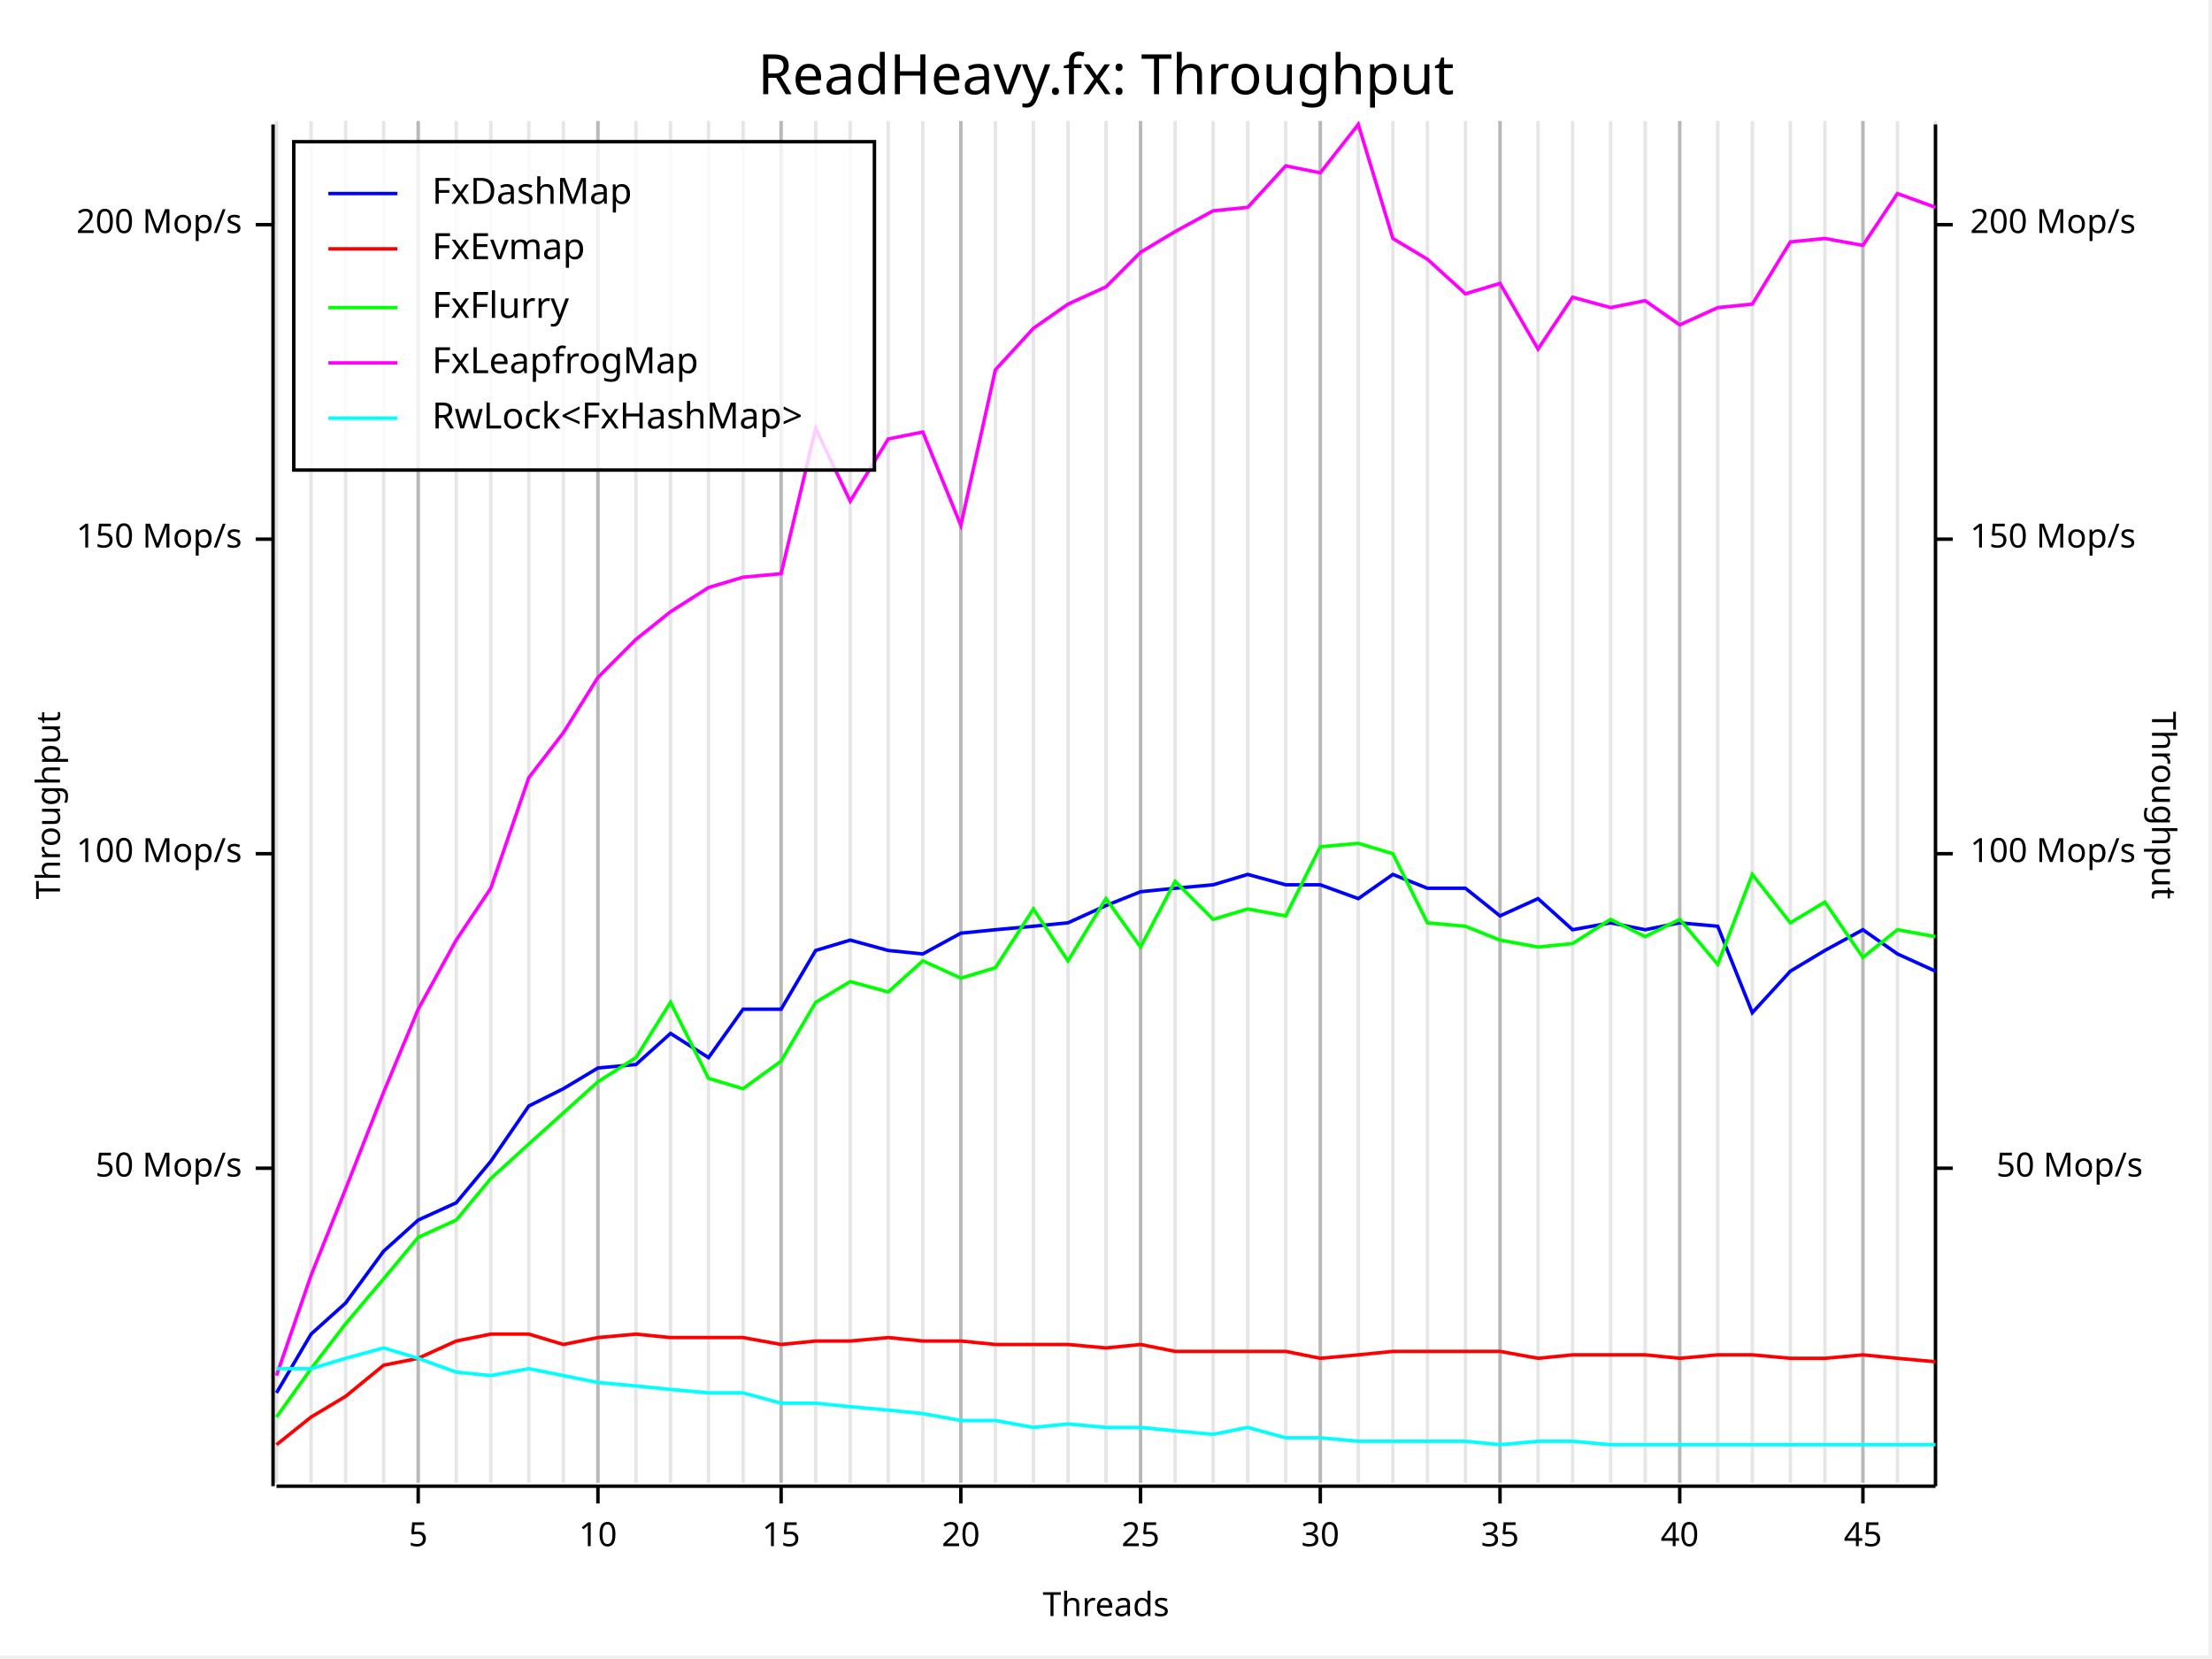
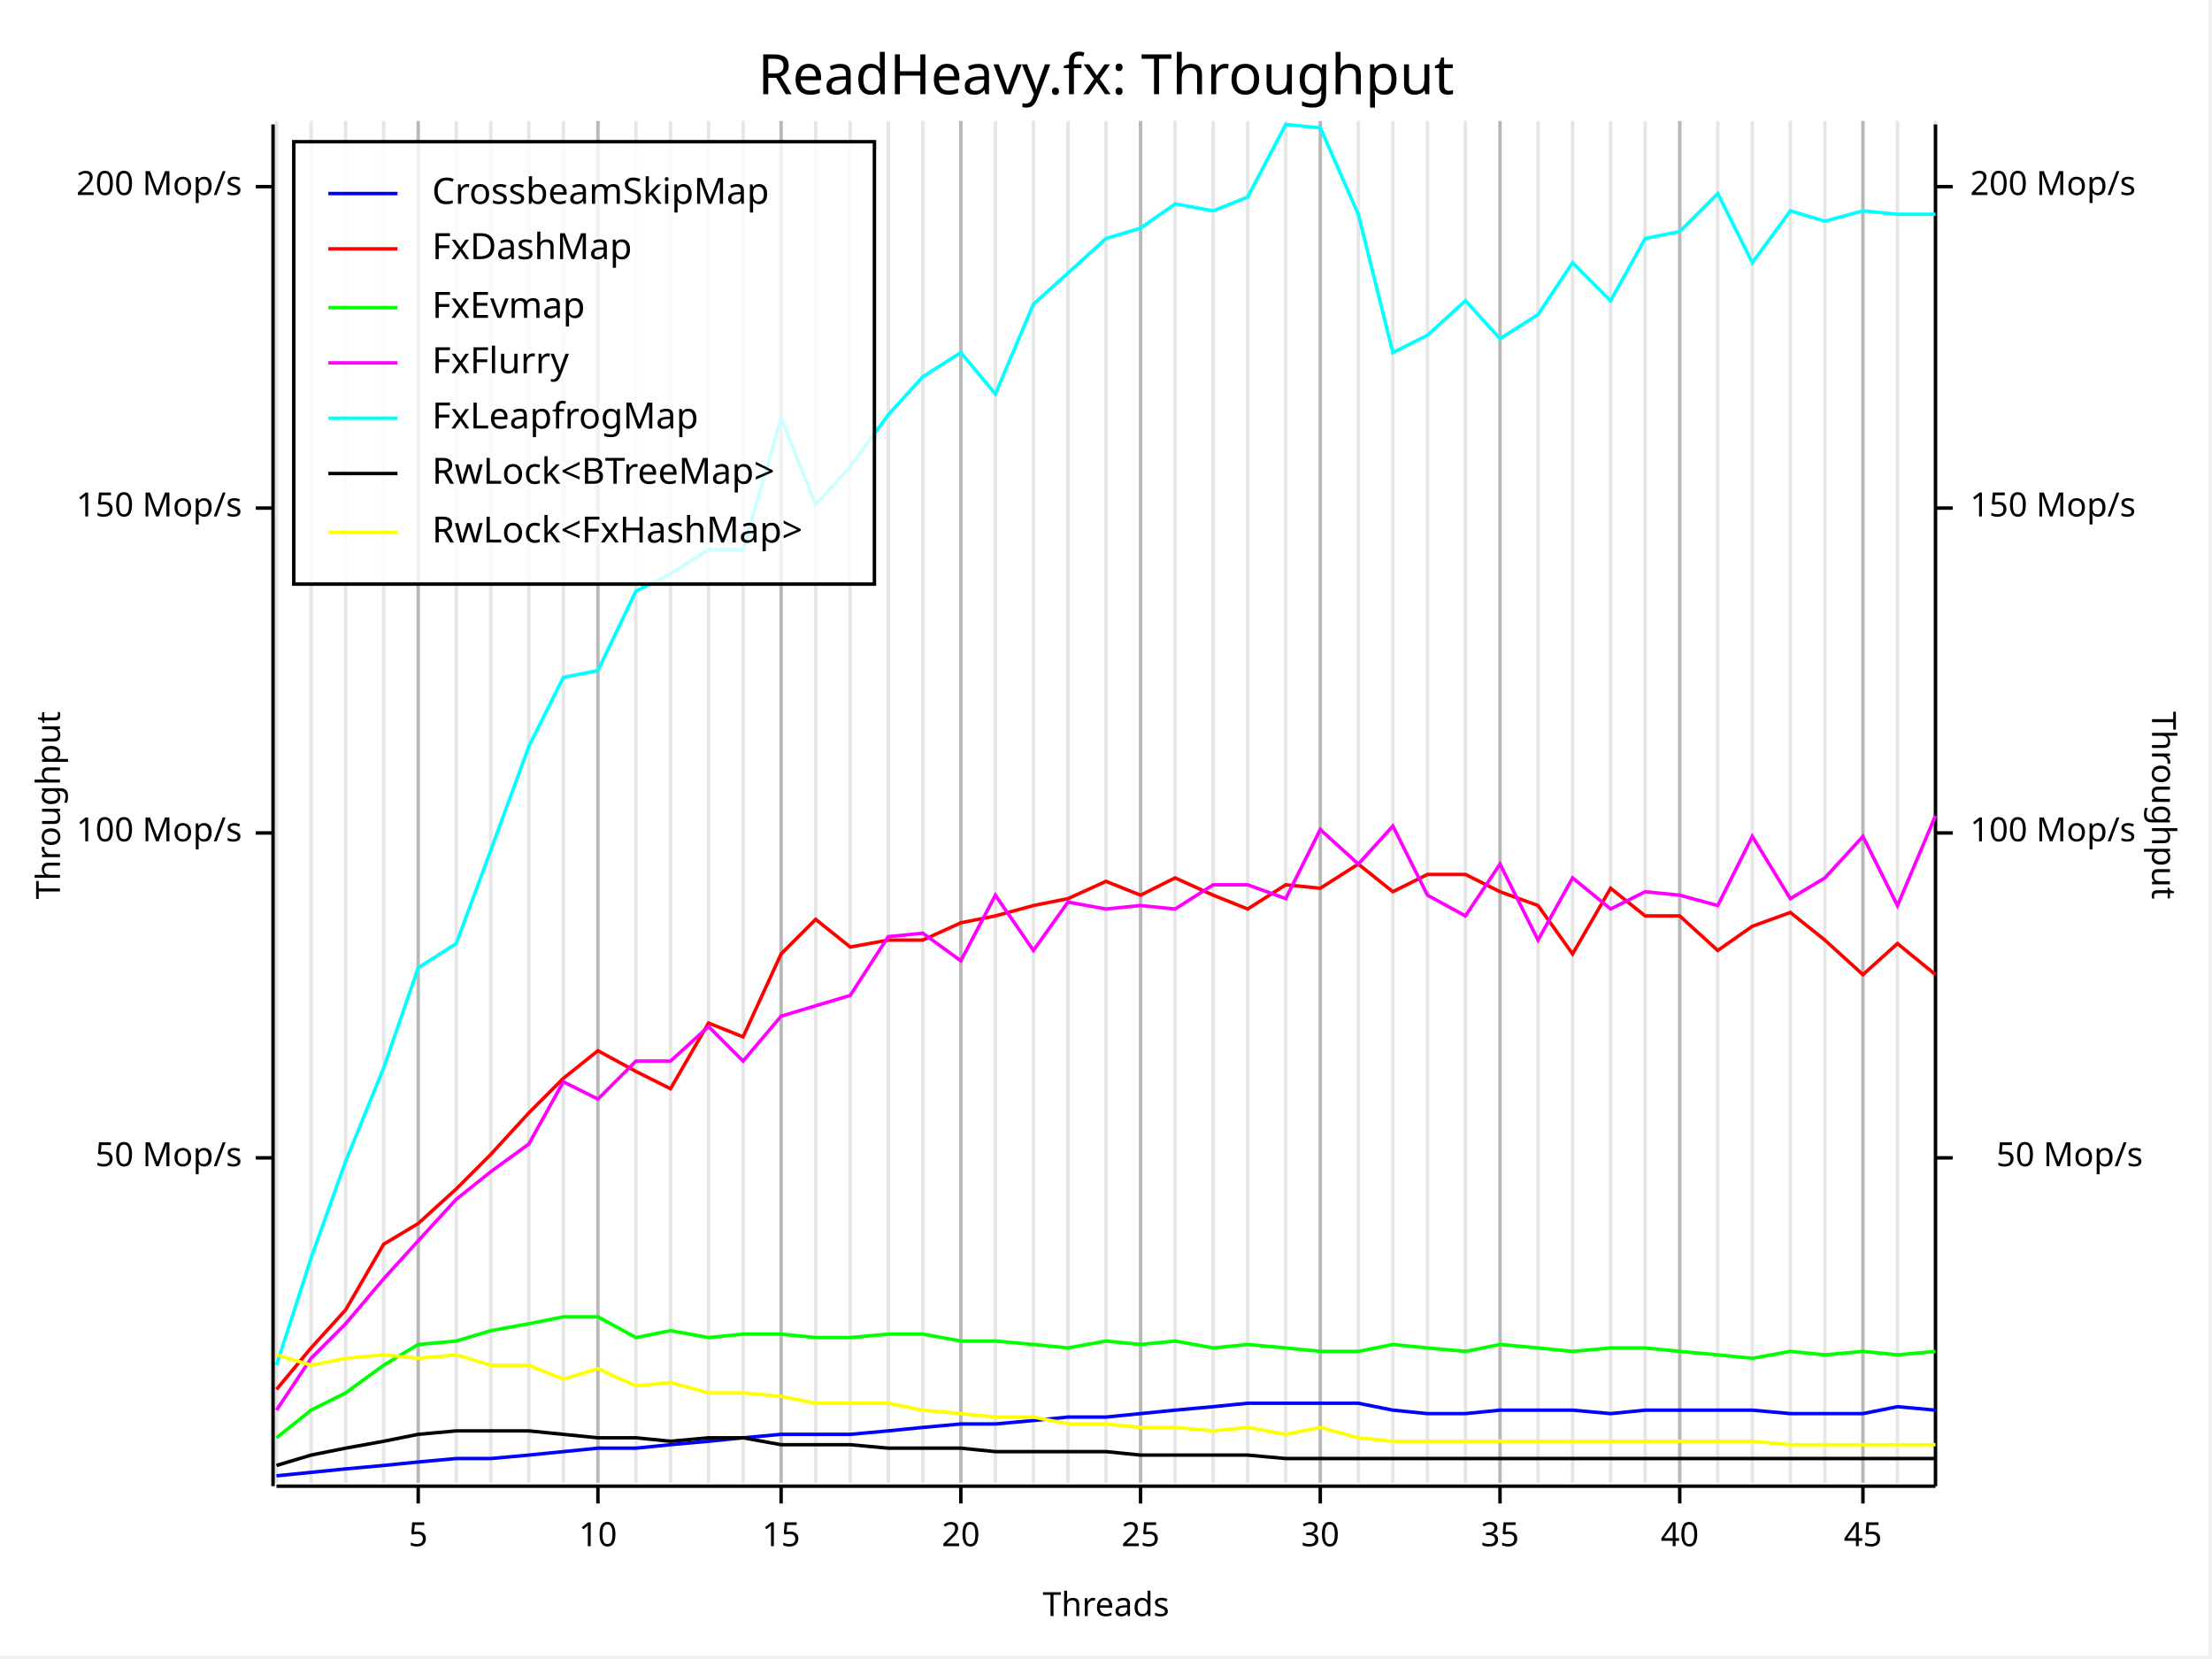
<svg xmlns="http://www.w3.org/2000/svg" width="640" height="480" viewBox="0 0 640 480">
  <rect x="0" y="0" width="639" height="479" opacity="1" fill="#FFFFFF" stroke="none" />
  <text x="320" y="15" dy="0.76em" text-anchor="middle" font-family="Fira Code" font-size="16.129" opacity="1" fill="#000000">
ReadHeavy.fx: Throughput
</text>
  <line opacity="0.1" stroke="#000000" stroke-width="1" x1="80" y1="429" x2="80" y2="35" />
  <line opacity="0.1" stroke="#000000" stroke-width="1" x1="90" y1="429" x2="90" y2="35" />
  <line opacity="0.1" stroke="#000000" stroke-width="1" x1="100" y1="429" x2="100" y2="35" />
  <line opacity="0.1" stroke="#000000" stroke-width="1" x1="111" y1="429" x2="111" y2="35" />
  <line opacity="0.1" stroke="#000000" stroke-width="1" x1="121" y1="429" x2="121" y2="35" />
  <line opacity="0.1" stroke="#000000" stroke-width="1" x1="132" y1="429" x2="132" y2="35" />
  <line opacity="0.1" stroke="#000000" stroke-width="1" x1="142" y1="429" x2="142" y2="35" />
  <line opacity="0.1" stroke="#000000" stroke-width="1" x1="153" y1="429" x2="153" y2="35" />
  <line opacity="0.1" stroke="#000000" stroke-width="1" x1="163" y1="429" x2="163" y2="35" />
  <line opacity="0.1" stroke="#000000" stroke-width="1" x1="173" y1="429" x2="173" y2="35" />
  <line opacity="0.1" stroke="#000000" stroke-width="1" x1="184" y1="429" x2="184" y2="35" />
  <line opacity="0.1" stroke="#000000" stroke-width="1" x1="194" y1="429" x2="194" y2="35" />
  <line opacity="0.1" stroke="#000000" stroke-width="1" x1="205" y1="429" x2="205" y2="35" />
  <line opacity="0.1" stroke="#000000" stroke-width="1" x1="215" y1="429" x2="215" y2="35" />
  <line opacity="0.1" stroke="#000000" stroke-width="1" x1="226" y1="429" x2="226" y2="35" />
  <line opacity="0.1" stroke="#000000" stroke-width="1" x1="236" y1="429" x2="236" y2="35" />
  <line opacity="0.1" stroke="#000000" stroke-width="1" x1="246" y1="429" x2="246" y2="35" />
  <line opacity="0.1" stroke="#000000" stroke-width="1" x1="257" y1="429" x2="257" y2="35" />
  <line opacity="0.1" stroke="#000000" stroke-width="1" x1="267" y1="429" x2="267" y2="35" />
  <line opacity="0.1" stroke="#000000" stroke-width="1" x1="278" y1="429" x2="278" y2="35" />
  <line opacity="0.1" stroke="#000000" stroke-width="1" x1="288" y1="429" x2="288" y2="35" />
  <line opacity="0.1" stroke="#000000" stroke-width="1" x1="299" y1="429" x2="299" y2="35" />
  <line opacity="0.1" stroke="#000000" stroke-width="1" x1="309" y1="429" x2="309" y2="35" />
  <line opacity="0.1" stroke="#000000" stroke-width="1" x1="320" y1="429" x2="320" y2="35" />
  <line opacity="0.1" stroke="#000000" stroke-width="1" x1="330" y1="429" x2="330" y2="35" />
  <line opacity="0.1" stroke="#000000" stroke-width="1" x1="340" y1="429" x2="340" y2="35" />
  <line opacity="0.1" stroke="#000000" stroke-width="1" x1="351" y1="429" x2="351" y2="35" />
  <line opacity="0.1" stroke="#000000" stroke-width="1" x1="361" y1="429" x2="361" y2="35" />
  <line opacity="0.1" stroke="#000000" stroke-width="1" x1="372" y1="429" x2="372" y2="35" />
  <line opacity="0.1" stroke="#000000" stroke-width="1" x1="382" y1="429" x2="382" y2="35" />
  <line opacity="0.1" stroke="#000000" stroke-width="1" x1="393" y1="429" x2="393" y2="35" />
  <line opacity="0.1" stroke="#000000" stroke-width="1" x1="403" y1="429" x2="403" y2="35" />
  <line opacity="0.1" stroke="#000000" stroke-width="1" x1="413" y1="429" x2="413" y2="35" />
  <line opacity="0.1" stroke="#000000" stroke-width="1" x1="424" y1="429" x2="424" y2="35" />
  <line opacity="0.1" stroke="#000000" stroke-width="1" x1="434" y1="429" x2="434" y2="35" />
  <line opacity="0.1" stroke="#000000" stroke-width="1" x1="445" y1="429" x2="445" y2="35" />
  <line opacity="0.1" stroke="#000000" stroke-width="1" x1="455" y1="429" x2="455" y2="35" />
  <line opacity="0.1" stroke="#000000" stroke-width="1" x1="466" y1="429" x2="466" y2="35" />
  <line opacity="0.1" stroke="#000000" stroke-width="1" x1="476" y1="429" x2="476" y2="35" />
  <line opacity="0.1" stroke="#000000" stroke-width="1" x1="486" y1="429" x2="486" y2="35" />
  <line opacity="0.1" stroke="#000000" stroke-width="1" x1="497" y1="429" x2="497" y2="35" />
  <line opacity="0.1" stroke="#000000" stroke-width="1" x1="507" y1="429" x2="507" y2="35" />
  <line opacity="0.1" stroke="#000000" stroke-width="1" x1="518" y1="429" x2="518" y2="35" />
  <line opacity="0.1" stroke="#000000" stroke-width="1" x1="528" y1="429" x2="528" y2="35" />
  <line opacity="0.1" stroke="#000000" stroke-width="1" x1="539" y1="429" x2="539" y2="35" />
  <line opacity="0.1" stroke="#000000" stroke-width="1" x1="549" y1="429" x2="549" y2="35" />
  <line opacity="0.1" stroke="#000000" stroke-width="1" x1="560" y1="429" x2="560" y2="35" />
  <text x="10" y="233" dy="0.76em" text-anchor="middle" font-family="sans-serif" font-size="9.677" opacity="1" fill="#000000" transform="rotate(270, 10, 233)">
Throughput
</text>
  <text x="320" y="470" dy="-0.5ex" text-anchor="middle" font-family="sans-serif" font-size="9.677" opacity="1" fill="#000000">
Threads
</text>
  <text x="630" y="233" dy="0.76em" text-anchor="middle" font-family="sans-serif" font-size="9.677" opacity="1" fill="#000000" transform="rotate(90, 630, 233)">
Throughput
</text>
  <line opacity="0.2" stroke="#000000" stroke-width="1" x1="121" y1="429" x2="121" y2="35" />
  <line opacity="0.2" stroke="#000000" stroke-width="1" x1="173" y1="429" x2="173" y2="35" />
  <line opacity="0.2" stroke="#000000" stroke-width="1" x1="226" y1="429" x2="226" y2="35" />
  <line opacity="0.2" stroke="#000000" stroke-width="1" x1="278" y1="429" x2="278" y2="35" />
  <line opacity="0.2" stroke="#000000" stroke-width="1" x1="330" y1="429" x2="330" y2="35" />
  <line opacity="0.2" stroke="#000000" stroke-width="1" x1="382" y1="429" x2="382" y2="35" />
  <line opacity="0.2" stroke="#000000" stroke-width="1" x1="434" y1="429" x2="434" y2="35" />
  <line opacity="0.2" stroke="#000000" stroke-width="1" x1="486" y1="429" x2="486" y2="35" />
  <line opacity="0.2" stroke="#000000" stroke-width="1" x1="539" y1="429" x2="539" y2="35" />
  <polyline fill="none" opacity="1" stroke="#000000" stroke-width="1" points="79,36 79,430 " />
-   <text x="70" y="338" dy="0.5ex" text-anchor="end" font-family="sans-serif" font-size="9.677" opacity="1" fill="#000000">
+   <text x="70" y="335" dy="0.5ex" text-anchor="end" font-family="sans-serif" font-size="9.677" opacity="1" fill="#000000">
50 Mop/s
</text>
-   <polyline fill="none" opacity="1" stroke="#000000" stroke-width="1" points="74,338 79,338 " />
-   <text x="70" y="247" dy="0.5ex" text-anchor="end" font-family="sans-serif" font-size="9.677" opacity="1" fill="#000000">
+   <polyline fill="none" opacity="1" stroke="#000000" stroke-width="1" points="74,335 79,335 " />
+   <text x="70" y="241" dy="0.5ex" text-anchor="end" font-family="sans-serif" font-size="9.677" opacity="1" fill="#000000">
100 Mop/s
</text>
-   <polyline fill="none" opacity="1" stroke="#000000" stroke-width="1" points="74,247 79,247 " />
-   <text x="70" y="156" dy="0.5ex" text-anchor="end" font-family="sans-serif" font-size="9.677" opacity="1" fill="#000000">
+   <polyline fill="none" opacity="1" stroke="#000000" stroke-width="1" points="74,241 79,241 " />
+   <text x="70" y="147" dy="0.5ex" text-anchor="end" font-family="sans-serif" font-size="9.677" opacity="1" fill="#000000">
150 Mop/s
</text>
-   <polyline fill="none" opacity="1" stroke="#000000" stroke-width="1" points="74,156 79,156 " />
-   <text x="70" y="65" dy="0.5ex" text-anchor="end" font-family="sans-serif" font-size="9.677" opacity="1" fill="#000000">
+   <polyline fill="none" opacity="1" stroke="#000000" stroke-width="1" points="74,147 79,147 " />
+   <text x="70" y="54" dy="0.5ex" text-anchor="end" font-family="sans-serif" font-size="9.677" opacity="1" fill="#000000">
200 Mop/s
</text>
-   <polyline fill="none" opacity="1" stroke="#000000" stroke-width="1" points="74,65 79,65 " />
+   <polyline fill="none" opacity="1" stroke="#000000" stroke-width="1" points="74,54 79,54 " />
  <polyline fill="none" opacity="1" stroke="#000000" stroke-width="1" points="80,430 560,430 " />
  <text x="121" y="440" dy="0.76em" text-anchor="middle" font-family="sans-serif" font-size="9.677" opacity="1" fill="#000000">
5
</text>
  <polyline fill="none" opacity="1" stroke="#000000" stroke-width="1" points="121,430 121,435 " />
  <text x="173" y="440" dy="0.76em" text-anchor="middle" font-family="sans-serif" font-size="9.677" opacity="1" fill="#000000">
10
</text>
  <polyline fill="none" opacity="1" stroke="#000000" stroke-width="1" points="173,430 173,435 " />
  <text x="226" y="440" dy="0.76em" text-anchor="middle" font-family="sans-serif" font-size="9.677" opacity="1" fill="#000000">
15
</text>
  <polyline fill="none" opacity="1" stroke="#000000" stroke-width="1" points="226,430 226,435 " />
  <text x="278" y="440" dy="0.76em" text-anchor="middle" font-family="sans-serif" font-size="9.677" opacity="1" fill="#000000">
20
</text>
  <polyline fill="none" opacity="1" stroke="#000000" stroke-width="1" points="278,430 278,435 " />
  <text x="330" y="440" dy="0.76em" text-anchor="middle" font-family="sans-serif" font-size="9.677" opacity="1" fill="#000000">
25
</text>
  <polyline fill="none" opacity="1" stroke="#000000" stroke-width="1" points="330,430 330,435 " />
  <text x="382" y="440" dy="0.76em" text-anchor="middle" font-family="sans-serif" font-size="9.677" opacity="1" fill="#000000">
30
</text>
  <polyline fill="none" opacity="1" stroke="#000000" stroke-width="1" points="382,430 382,435 " />
  <text x="434" y="440" dy="0.76em" text-anchor="middle" font-family="sans-serif" font-size="9.677" opacity="1" fill="#000000">
35
</text>
  <polyline fill="none" opacity="1" stroke="#000000" stroke-width="1" points="434,430 434,435 " />
  <text x="486" y="440" dy="0.76em" text-anchor="middle" font-family="sans-serif" font-size="9.677" opacity="1" fill="#000000">
40
</text>
  <polyline fill="none" opacity="1" stroke="#000000" stroke-width="1" points="486,430 486,435 " />
  <text x="539" y="440" dy="0.76em" text-anchor="middle" font-family="sans-serif" font-size="9.677" opacity="1" fill="#000000">
45
</text>
  <polyline fill="none" opacity="1" stroke="#000000" stroke-width="1" points="539,430 539,435 " />
  <polyline fill="none" opacity="1" stroke="#000000" stroke-width="1" points="560,36 560,430 " />
-   <text x="620" y="338" dy="0.5ex" text-anchor="end" font-family="sans-serif" font-size="9.677" opacity="1" fill="#000000">
+   <text x="620" y="335" dy="0.5ex" text-anchor="end" font-family="sans-serif" font-size="9.677" opacity="1" fill="#000000">
50 Mop/s
</text>
-   <polyline fill="none" opacity="1" stroke="#000000" stroke-width="1" points="560,338 565,338 " />
-   <text x="570" y="247" dy="0.5ex" text-anchor="start" font-family="sans-serif" font-size="9.677" opacity="1" fill="#000000">
+   <polyline fill="none" opacity="1" stroke="#000000" stroke-width="1" points="560,335 565,335 " />
+   <text x="570" y="241" dy="0.5ex" text-anchor="start" font-family="sans-serif" font-size="9.677" opacity="1" fill="#000000">
100 Mop/s
</text>
-   <polyline fill="none" opacity="1" stroke="#000000" stroke-width="1" points="560,247 565,247 " />
-   <text x="570" y="156" dy="0.5ex" text-anchor="start" font-family="sans-serif" font-size="9.677" opacity="1" fill="#000000">
+   <polyline fill="none" opacity="1" stroke="#000000" stroke-width="1" points="560,241 565,241 " />
+   <text x="570" y="147" dy="0.5ex" text-anchor="start" font-family="sans-serif" font-size="9.677" opacity="1" fill="#000000">
150 Mop/s
</text>
-   <polyline fill="none" opacity="1" stroke="#000000" stroke-width="1" points="560,156 565,156 " />
-   <text x="570" y="65" dy="0.5ex" text-anchor="start" font-family="sans-serif" font-size="9.677" opacity="1" fill="#000000">
+   <polyline fill="none" opacity="1" stroke="#000000" stroke-width="1" points="560,147 565,147 " />
+   <text x="570" y="54" dy="0.5ex" text-anchor="start" font-family="sans-serif" font-size="9.677" opacity="1" fill="#000000">
200 Mop/s
</text>
-   <polyline fill="none" opacity="1" stroke="#000000" stroke-width="1" points="560,65 565,65 " />
-   <polyline fill="none" opacity="1" stroke="#0000FF" stroke-width="1" points="80,403 90,386 100,377 111,362 121,353 132,348 142,336 153,320 163,315 173,309 184,308 194,299 205,306 215,292 226,292 236,275 246,272 257,275 267,276 278,270 288,269 299,268 309,267 320,262 330,258 340,257 351,256 361,253 372,256 382,256 393,260 403,253 413,257 424,257 434,265 445,260 455,269 466,267 476,269 486,267 497,268 507,293 518,281 528,275 539,269 549,276 560,281 " />
-   <polyline fill="none" opacity="1" stroke="#FF0000" stroke-width="1" points="80,418 90,410 100,404 111,395 121,393 132,388 142,386 153,386 163,389 173,387 184,386 194,387 205,387 215,387 226,389 236,388 246,388 257,387 267,388 278,388 288,389 299,389 309,389 320,390 330,389 340,391 351,391 361,391 372,391 382,393 393,392 403,391 413,391 424,391 434,391 445,393 455,392 466,392 476,392 486,393 497,392 507,392 518,393 528,393 539,392 549,393 560,394 " />
-   <polyline fill="none" opacity="1" stroke="#00FF00" stroke-width="1" points="80,410 90,396 100,383 111,370 121,358 132,353 142,341 153,331 163,322 173,313 184,306 194,290 205,312 215,315 226,307 236,290 246,284 257,287 267,278 278,283 288,280 299,263 309,278 320,260 330,274 340,255 351,266 361,263 372,265 382,245 393,244 403,247 413,267 424,268 434,272 445,274 455,273 466,266 476,271 486,266 497,279 507,253 518,267 528,261 539,277 549,269 560,271 " />
-   <polyline fill="none" opacity="1" stroke="#FF00FF" stroke-width="1" points="80,398 90,369 100,344 111,316 121,292 132,272 142,257 153,225 163,212 173,196 184,185 194,177 205,170 215,167 226,166 236,124 246,145 257,127 267,125 278,152 288,107 299,95 309,88 320,83 330,73 340,67 351,61 361,60 372,48 382,50 393,36 403,69 413,75 424,85 434,82 445,101 455,86 466,89 476,87 486,94 497,89 507,88 518,70 528,69 539,71 549,56 560,60 " />
-   <polyline fill="none" opacity="1" stroke="#00FFFF" stroke-width="1" points="80,396 90,396 100,393 111,390 121,393 132,397 142,398 153,396 163,398 173,400 184,401 194,402 205,403 215,403 226,406 236,406 246,407 257,408 267,409 278,411 288,411 299,413 309,412 320,413 330,413 340,414 351,415 361,413 372,416 382,416 393,417 403,417 413,417 424,417 434,418 445,417 455,417 466,418 476,418 486,418 497,418 507,418 518,418 528,418 539,418 549,418 560,418 " />
-   <rect x="85" y="41" width="168" height="95" opacity="0.8" fill="#FFFFFF" stroke="none" />
-   <rect x="85" y="41" width="168" height="95" opacity="1" fill="none" stroke="#000000" />
+   <polyline fill="none" opacity="1" stroke="#000000" stroke-width="1" points="560,54 565,54 " />
+   <polyline fill="none" opacity="1" stroke="#0000FF" stroke-width="1" points="80,427 90,426 100,425 111,424 121,423 132,422 142,422 153,421 163,420 173,419 184,419 194,418 205,417 215,416 226,415 236,415 246,415 257,414 267,413 278,412 288,412 299,411 309,410 320,410 330,409 340,408 351,407 361,406 372,406 382,406 393,406 403,408 413,409 424,409 434,408 445,408 455,408 466,409 476,408 486,408 497,408 507,408 518,409 528,409 539,409 549,407 560,408 " />
+   <polyline fill="none" opacity="1" stroke="#FF0000" stroke-width="1" points="80,402 90,390 100,379 111,360 121,354 132,344 142,334 153,322 163,312 173,304 184,310 194,315 205,296 215,300 226,276 236,266 246,274 257,272 267,272 278,267 288,265 299,262 309,260 320,255 330,259 340,254 351,259 361,263 372,256 382,257 393,250 403,258 413,253 424,253 434,258 445,262 455,276 466,257 476,265 486,265 497,275 507,268 518,264 528,272 539,282 549,273 560,282 " />
+   <polyline fill="none" opacity="1" stroke="#00FF00" stroke-width="1" points="80,416 90,408 100,403 111,395 121,389 132,388 142,385 153,383 163,381 173,381 184,387 194,385 205,387 215,386 226,386 236,387 246,387 257,386 267,386 278,388 288,388 299,389 309,390 320,388 330,389 340,388 351,390 361,389 372,390 382,391 393,391 403,389 413,390 424,391 434,389 445,390 455,391 466,390 476,390 486,391 497,392 507,393 518,391 528,392 539,391 549,392 560,391 " />
+   <polyline fill="none" opacity="1" stroke="#FF00FF" stroke-width="1" points="80,408 90,393 100,383 111,370 121,359 132,347 142,339 153,331 163,313 173,318 184,307 194,307 205,297 215,307 226,294 236,291 246,288 257,271 267,270 278,278 288,259 299,275 309,261 320,263 330,262 340,263 351,256 361,256 372,260 382,240 393,250 403,239 413,259 424,265 434,250 445,272 455,254 466,263 476,258 486,259 497,262 507,242 518,260 528,254 539,242 549,262 560,236 " />
+   <polyline fill="none" opacity="1" stroke="#00FFFF" stroke-width="1" points="80,395 90,364 100,336 111,309 121,280 132,273 142,246 153,216 163,196 173,194 184,171 194,166 205,159 215,159 226,121 236,146 246,135 257,120 267,109 278,102 288,114 299,88 309,79 320,69 330,66 340,59 351,61 361,57 372,36 382,37 393,62 403,102 413,97 424,87 434,98 445,91 455,76 466,87 476,69 486,67 497,56 507,76 518,61 528,64 539,61 549,62 560,62 " />
+   <polyline fill="none" opacity="1" stroke="#000000" stroke-width="1" points="80,424 90,421 100,419 111,417 121,415 132,414 142,414 153,414 163,415 173,416 184,416 194,417 205,416 215,416 226,418 236,418 246,418 257,419 267,419 278,419 288,420 299,420 309,420 320,420 330,421 340,421 351,421 361,421 372,422 382,422 393,422 403,422 413,422 424,422 434,422 445,422 455,422 466,422 476,422 486,422 497,422 507,422 518,422 528,422 539,422 549,422 560,422 " />
+   <polyline fill="none" opacity="1" stroke="#FFFF00" stroke-width="1" points="80,392 90,395 100,393 111,392 121,393 132,392 142,395 153,395 163,399 173,396 184,401 194,400 205,403 215,403 226,404 236,406 246,406 257,406 267,408 278,409 288,410 299,410 309,412 320,412 330,413 340,413 351,414 361,413 372,415 382,413 393,416 403,417 413,417 424,417 434,417 445,417 455,417 466,417 476,417 486,417 497,417 507,417 518,418 528,418 539,418 549,418 560,418 " />
+   <rect x="85" y="41" width="168" height="128" opacity="0.8" fill="#FFFFFF" stroke="none" />
+   <rect x="85" y="41" width="168" height="128" opacity="1" fill="none" stroke="#000000" />
  <text x="125" y="51" dy="0.76em" text-anchor="start" font-family="Fira Code" font-size="10.484" opacity="1" fill="#000000">
+ CrossbeamSkipMap
+ </text>
+   <text x="125" y="67" dy="0.76em" text-anchor="start" font-family="Fira Code" font-size="10.484" opacity="1" fill="#000000">
FxDashMap
</text>
-   <text x="125" y="67" dy="0.76em" text-anchor="start" font-family="Fira Code" font-size="10.484" opacity="1" fill="#000000">
+   <text x="125" y="84" dy="0.76em" text-anchor="start" font-family="Fira Code" font-size="10.484" opacity="1" fill="#000000">
FxEvmap
</text>
-   <text x="125" y="84" dy="0.76em" text-anchor="start" font-family="Fira Code" font-size="10.484" opacity="1" fill="#000000">
+   <text x="125" y="100" dy="0.76em" text-anchor="start" font-family="Fira Code" font-size="10.484" opacity="1" fill="#000000">
FxFlurry
</text>
-   <text x="125" y="100" dy="0.76em" text-anchor="start" font-family="Fira Code" font-size="10.484" opacity="1" fill="#000000">
+   <text x="125" y="116" dy="0.76em" text-anchor="start" font-family="Fira Code" font-size="10.484" opacity="1" fill="#000000">
FxLeapfrogMap
</text>
-   <text x="125" y="116" dy="0.76em" text-anchor="start" font-family="Fira Code" font-size="10.484" opacity="1" fill="#000000">
+   <text x="125" y="132" dy="0.76em" text-anchor="start" font-family="Fira Code" font-size="10.484" opacity="1" fill="#000000">
+ RwLock&lt;BTreeMap&gt;
+ </text>
+   <text x="125" y="149" dy="0.76em" text-anchor="start" font-family="Fira Code" font-size="10.484" opacity="1" fill="#000000">
RwLock&lt;FxHashMap&gt;
</text>
  <polyline fill="none" opacity="1" stroke="#0000FF" stroke-width="1" points="95,56 115,56 " />
  <polyline fill="none" opacity="1" stroke="#FF0000" stroke-width="1" points="95,72 115,72 " />
  <polyline fill="none" opacity="1" stroke="#00FF00" stroke-width="1" points="95,89 115,89 " />
  <polyline fill="none" opacity="1" stroke="#FF00FF" stroke-width="1" points="95,105 115,105 " />
  <polyline fill="none" opacity="1" stroke="#00FFFF" stroke-width="1" points="95,121 115,121 " />
+   <polyline fill="none" opacity="1" stroke="#000000" stroke-width="1" points="95,137 115,137 " />
+   <polyline fill="none" opacity="1" stroke="#FFFF00" stroke-width="1" points="95,154 115,154 " />
</svg>
